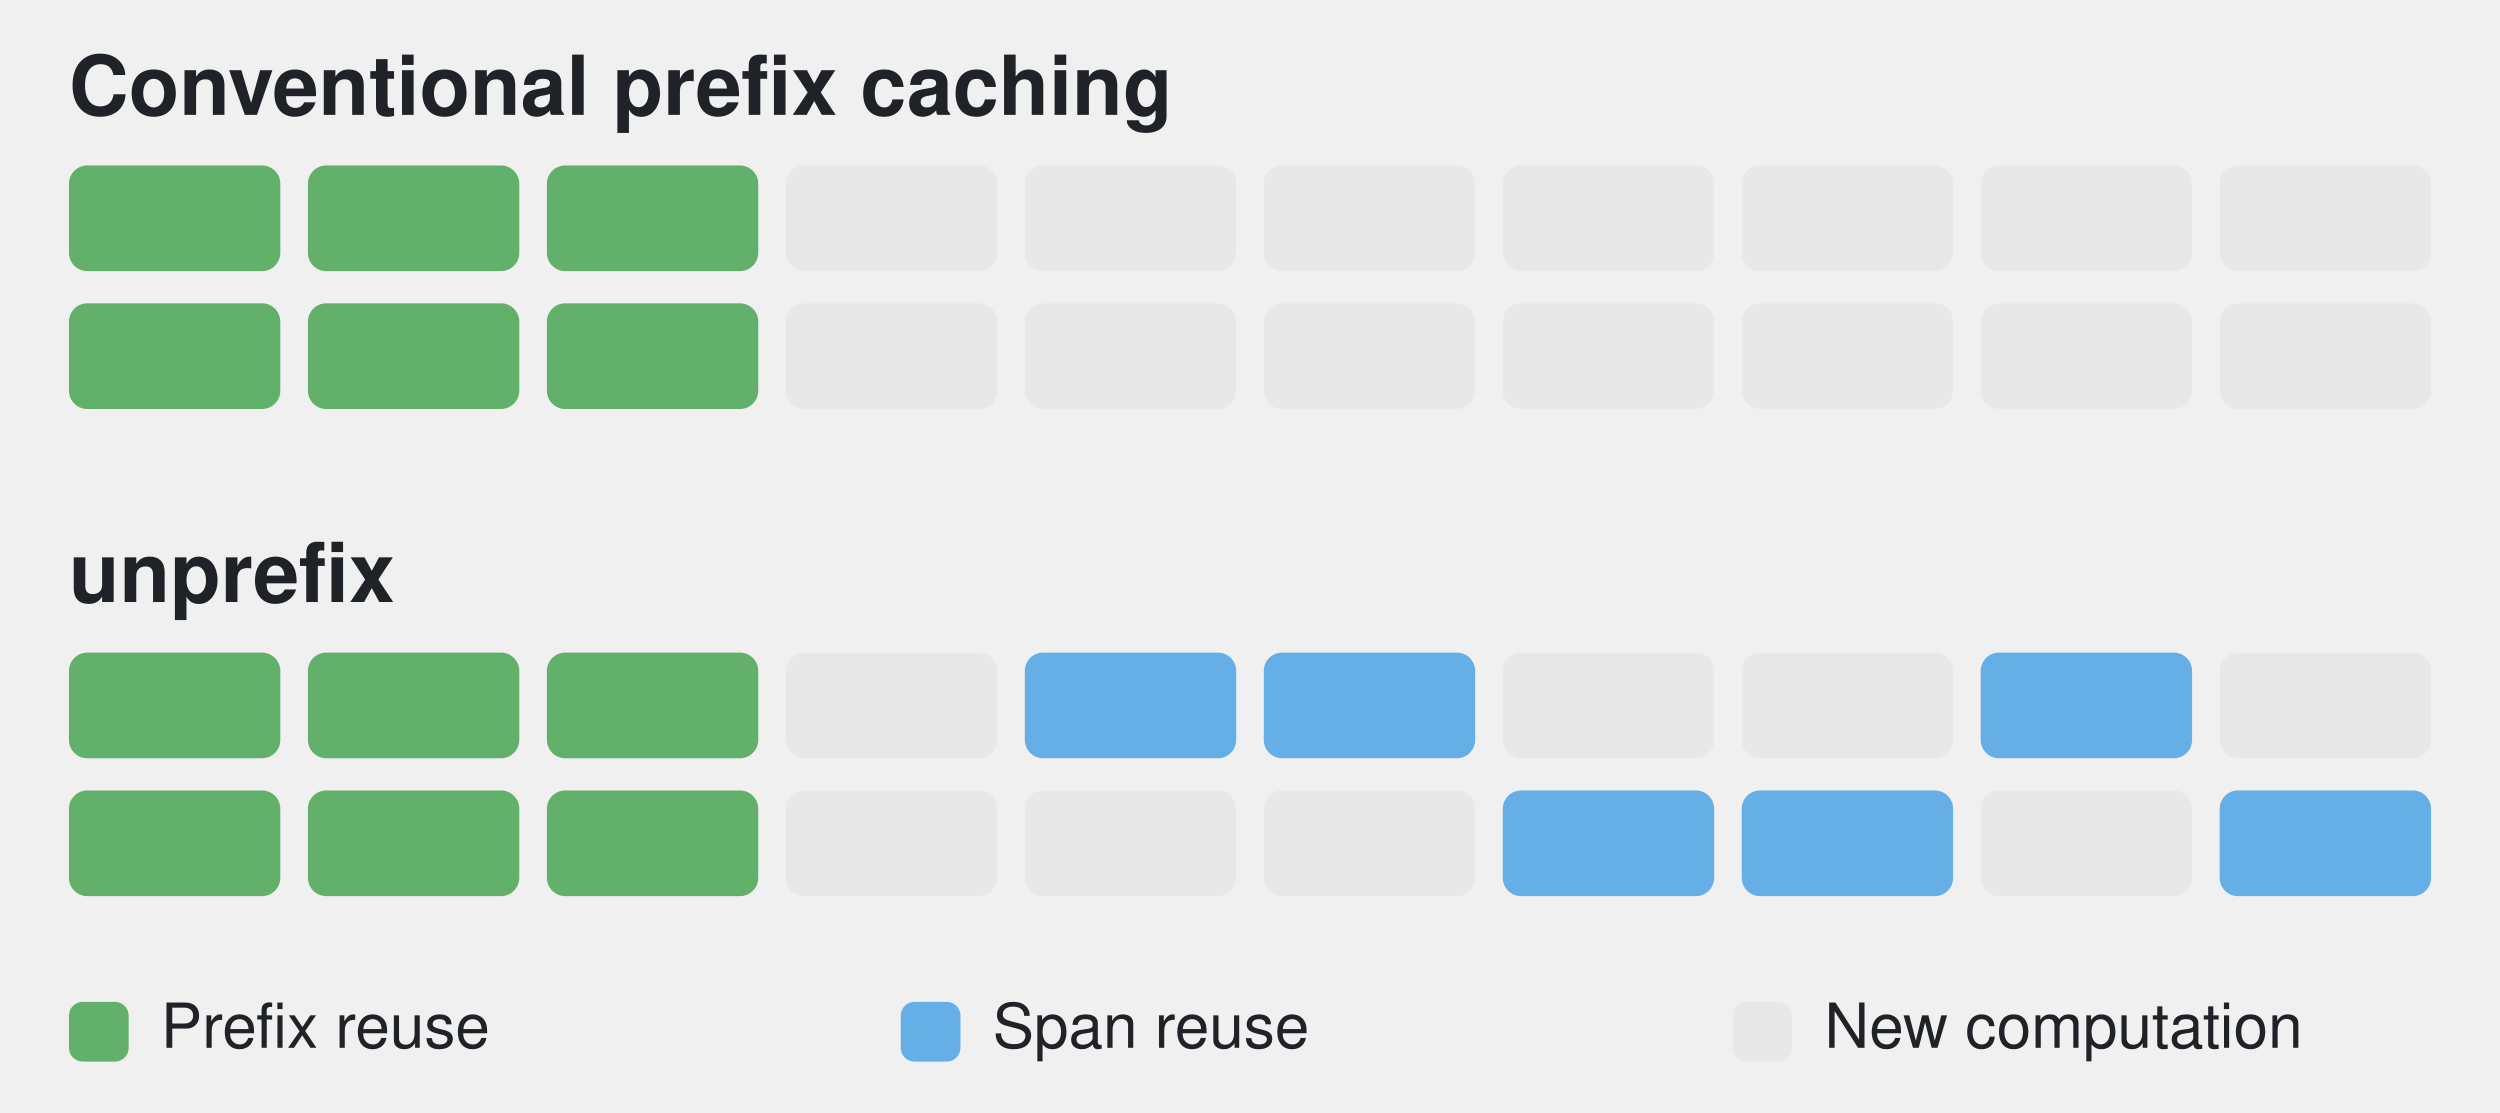
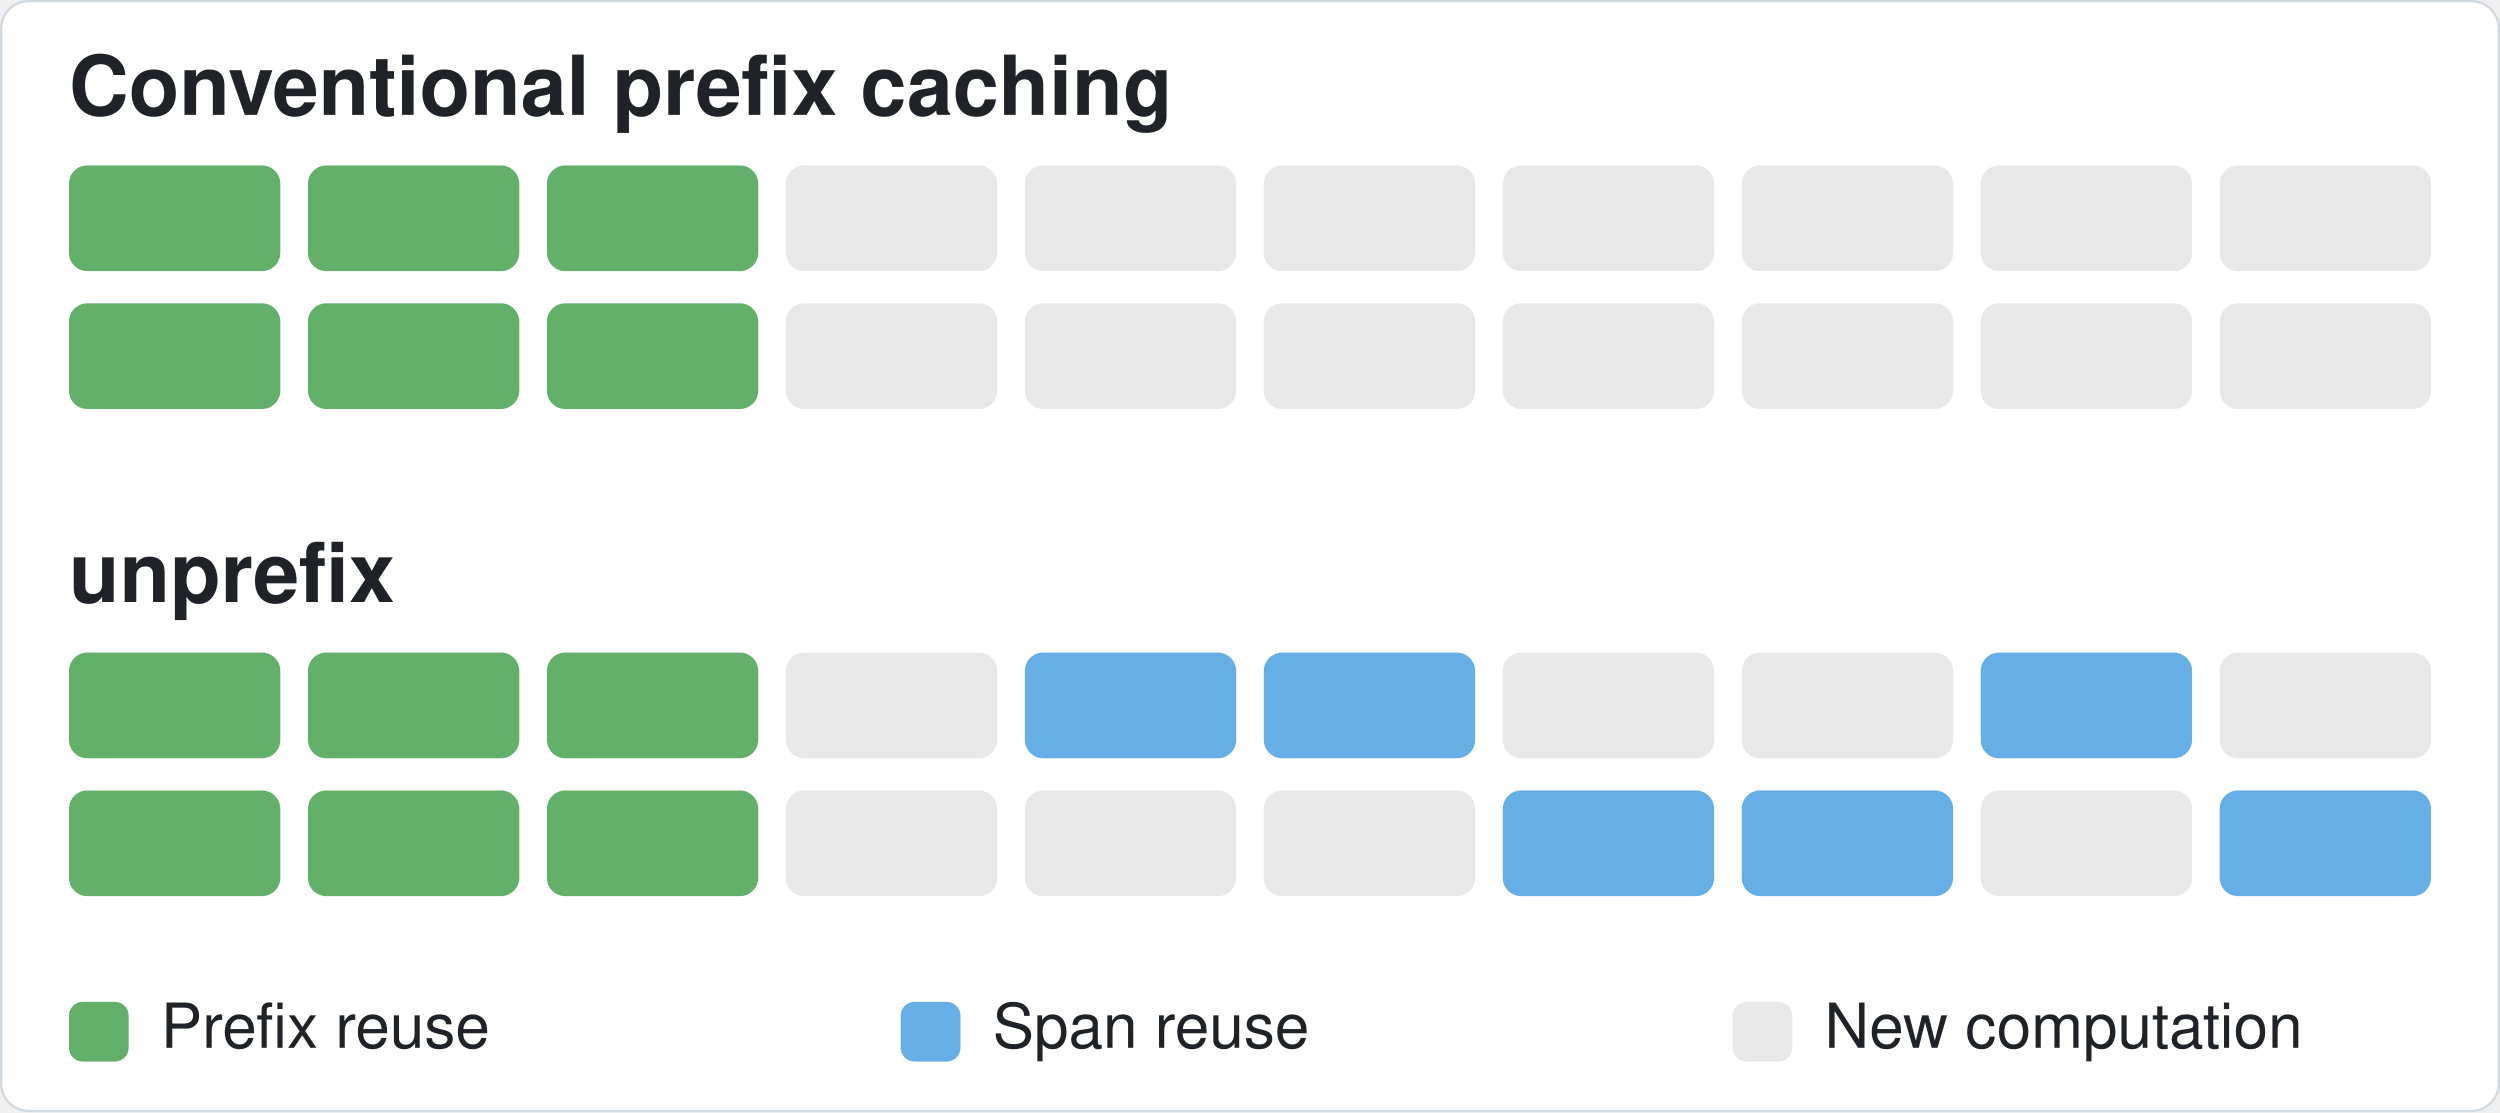
<svg xmlns="http://www.w3.org/2000/svg" width="1088" height="484" viewBox="0 0 1088 484">
  <style>
text{font-family:-apple-system,BlinkMacSystemFont,'Segoe UI',Helvetica,Arial,sans-serif;fill:#1f2328}
.t{font-size:36px;font-weight:700}
.s{font-size:15px;fill:#59636e}
.l{font-size:27px}
+ .a{font-size:24px;font-weight:700}
+ .card{fill:#f6f8fa;stroke:#d1d9e0;stroke-width:1.5}
+ .wire{fill:none;stroke-width:3} .wr{stroke:#65aee6} .wn{stroke:#c4c9cf;stroke-dasharray:7 6}
.b{font-size:19px;font-weight:600;fill:#1f2328}
.p{fill:#63b06b} .r{fill:#65aee6} .n{fill:#e8e8e8}
.bp{fill:#fff} .br{fill:#fff} .bn{fill:#59636e}
.k{font-size:16px;font-weight:700} .dim{fill:#59636e;font-weight:400}
.ln{stroke:#d1d9e0;stroke-width:1}
</style>
+   <rect x="0.5" y="0.5" width="1087" height="483" rx="12" fill="#fff" stroke="#d1d9e0" />
  <text class="t" x="30" y="50">Conventional prefix caching</text>
  <rect class="p" x="30" y="72" width="92" height="46" rx="8" />
  <rect class="p" x="134" y="72" width="92" height="46" rx="8" />
  <rect class="p" x="238" y="72" width="92" height="46" rx="8" />
  <rect class="n" x="342" y="72" width="92" height="46" rx="8" />
  <rect class="n" x="446" y="72" width="92" height="46" rx="8" />
  <rect class="n" x="550" y="72" width="92" height="46" rx="8" />
  <rect class="n" x="654" y="72" width="92" height="46" rx="8" />
  <rect class="n" x="758" y="72" width="92" height="46" rx="8" />
  <rect class="n" x="862" y="72" width="92" height="46" rx="8" />
  <rect class="n" x="966" y="72" width="92" height="46" rx="8" />
  <rect class="p" x="30" y="132" width="92" height="46" rx="8" />
  <rect class="p" x="134" y="132" width="92" height="46" rx="8" />
  <rect class="p" x="238" y="132" width="92" height="46" rx="8" />
  <rect class="n" x="342" y="132" width="92" height="46" rx="8" />
  <rect class="n" x="446" y="132" width="92" height="46" rx="8" />
  <rect class="n" x="550" y="132" width="92" height="46" rx="8" />
  <rect class="n" x="654" y="132" width="92" height="46" rx="8" />
  <rect class="n" x="758" y="132" width="92" height="46" rx="8" />
  <rect class="n" x="862" y="132" width="92" height="46" rx="8" />
  <rect class="n" x="966" y="132" width="92" height="46" rx="8" />
  <text class="t" x="30" y="262">unprefix</text>
  <rect class="p" x="30" y="284" width="92" height="46" rx="8" />
  <rect class="p" x="134" y="284" width="92" height="46" rx="8" />
  <rect class="p" x="238" y="284" width="92" height="46" rx="8" />
  <rect class="n" x="342" y="284" width="92" height="46" rx="8" />
  <rect class="r" x="446" y="284" width="92" height="46" rx="8" />
  <rect class="r" x="550" y="284" width="92" height="46" rx="8" />
  <rect class="n" x="654" y="284" width="92" height="46" rx="8" />
  <rect class="n" x="758" y="284" width="92" height="46" rx="8" />
  <rect class="r" x="862" y="284" width="92" height="46" rx="8" />
  <rect class="n" x="966" y="284" width="92" height="46" rx="8" />
  <rect class="p" x="30" y="344" width="92" height="46" rx="8" />
  <rect class="p" x="134" y="344" width="92" height="46" rx="8" />
  <rect class="p" x="238" y="344" width="92" height="46" rx="8" />
  <rect class="n" x="342" y="344" width="92" height="46" rx="8" />
  <rect class="n" x="446" y="344" width="92" height="46" rx="8" />
  <rect class="n" x="550" y="344" width="92" height="46" rx="8" />
  <rect class="r" x="654" y="344" width="92" height="46" rx="8" />
  <rect class="r" x="758" y="344" width="92" height="46" rx="8" />
  <rect class="n" x="862" y="344" width="92" height="46" rx="8" />
  <rect class="r" x="966" y="344" width="92" height="46" rx="8" />
  <rect class="p" x="30" y="436" width="26" height="26" rx="6" />
  <text class="l" x="70" y="456">Prefix reuse</text>
  <rect class="r" x="392" y="436" width="26" height="26" rx="6" />
  <text class="l" x="432" y="456">Span reuse</text>
  <rect class="n" x="754" y="436" width="26" height="26" rx="6" />
  <text class="l" x="794" y="456">New computation</text>
</svg>
